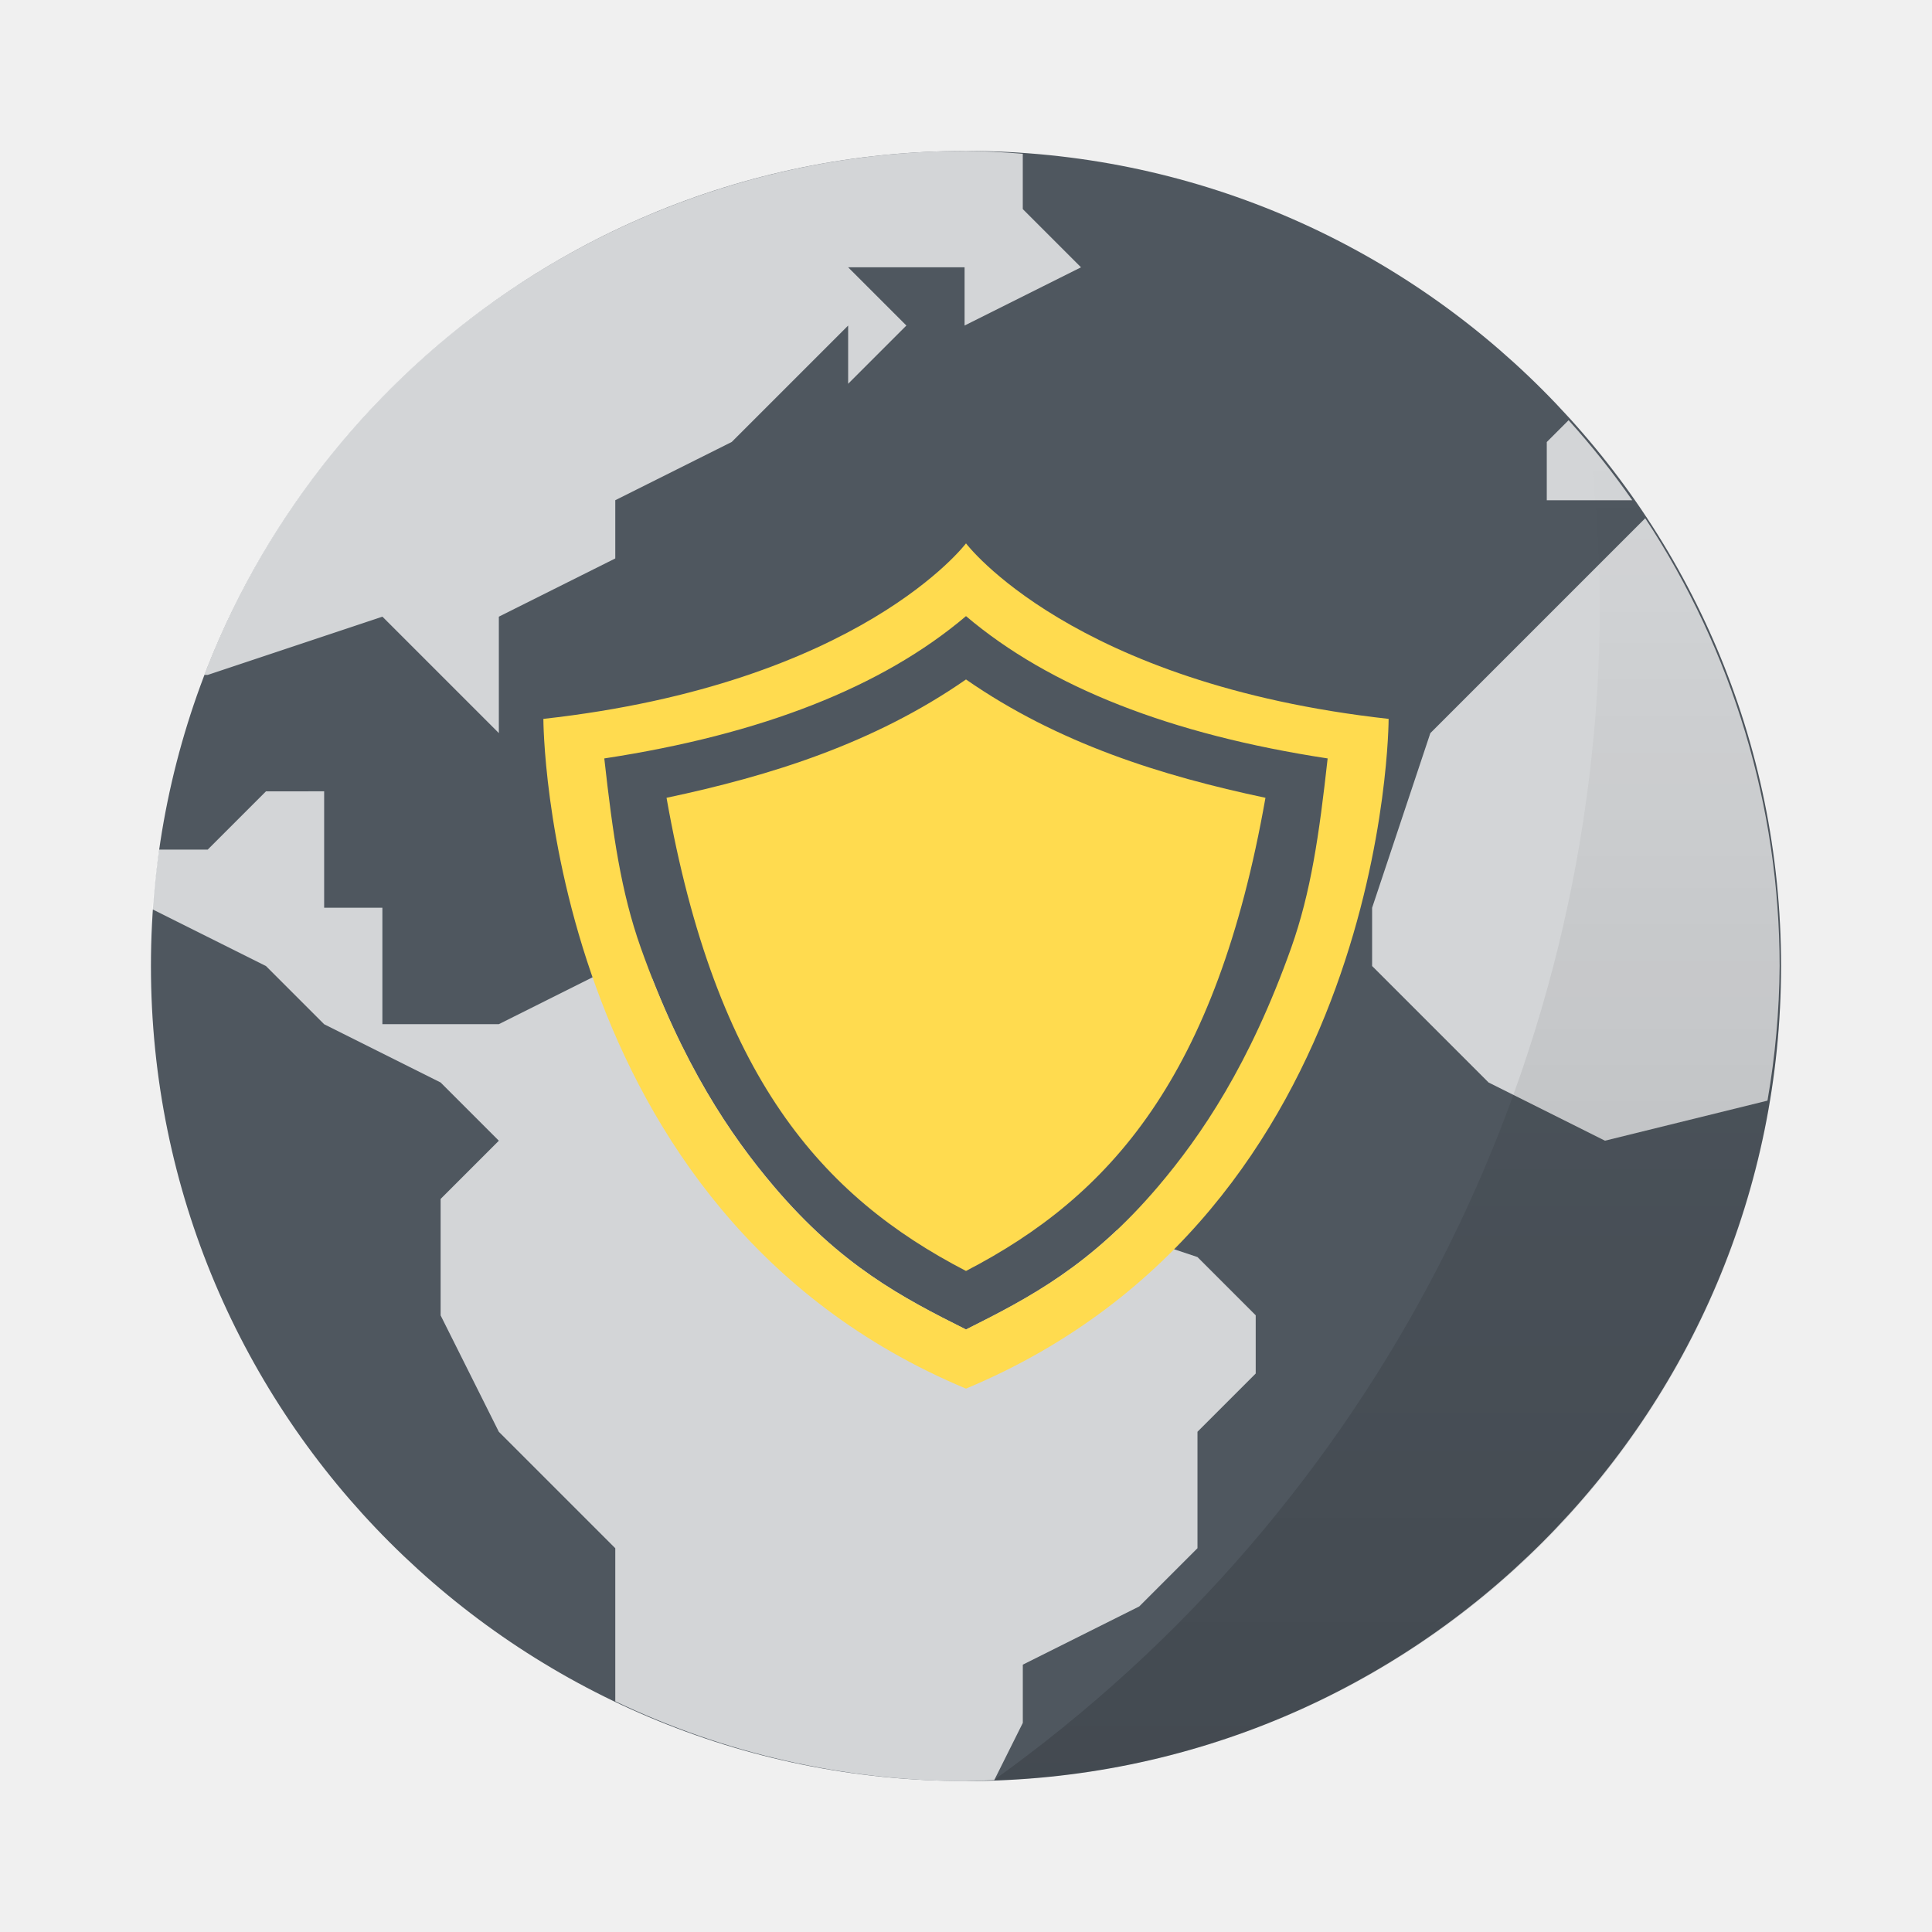
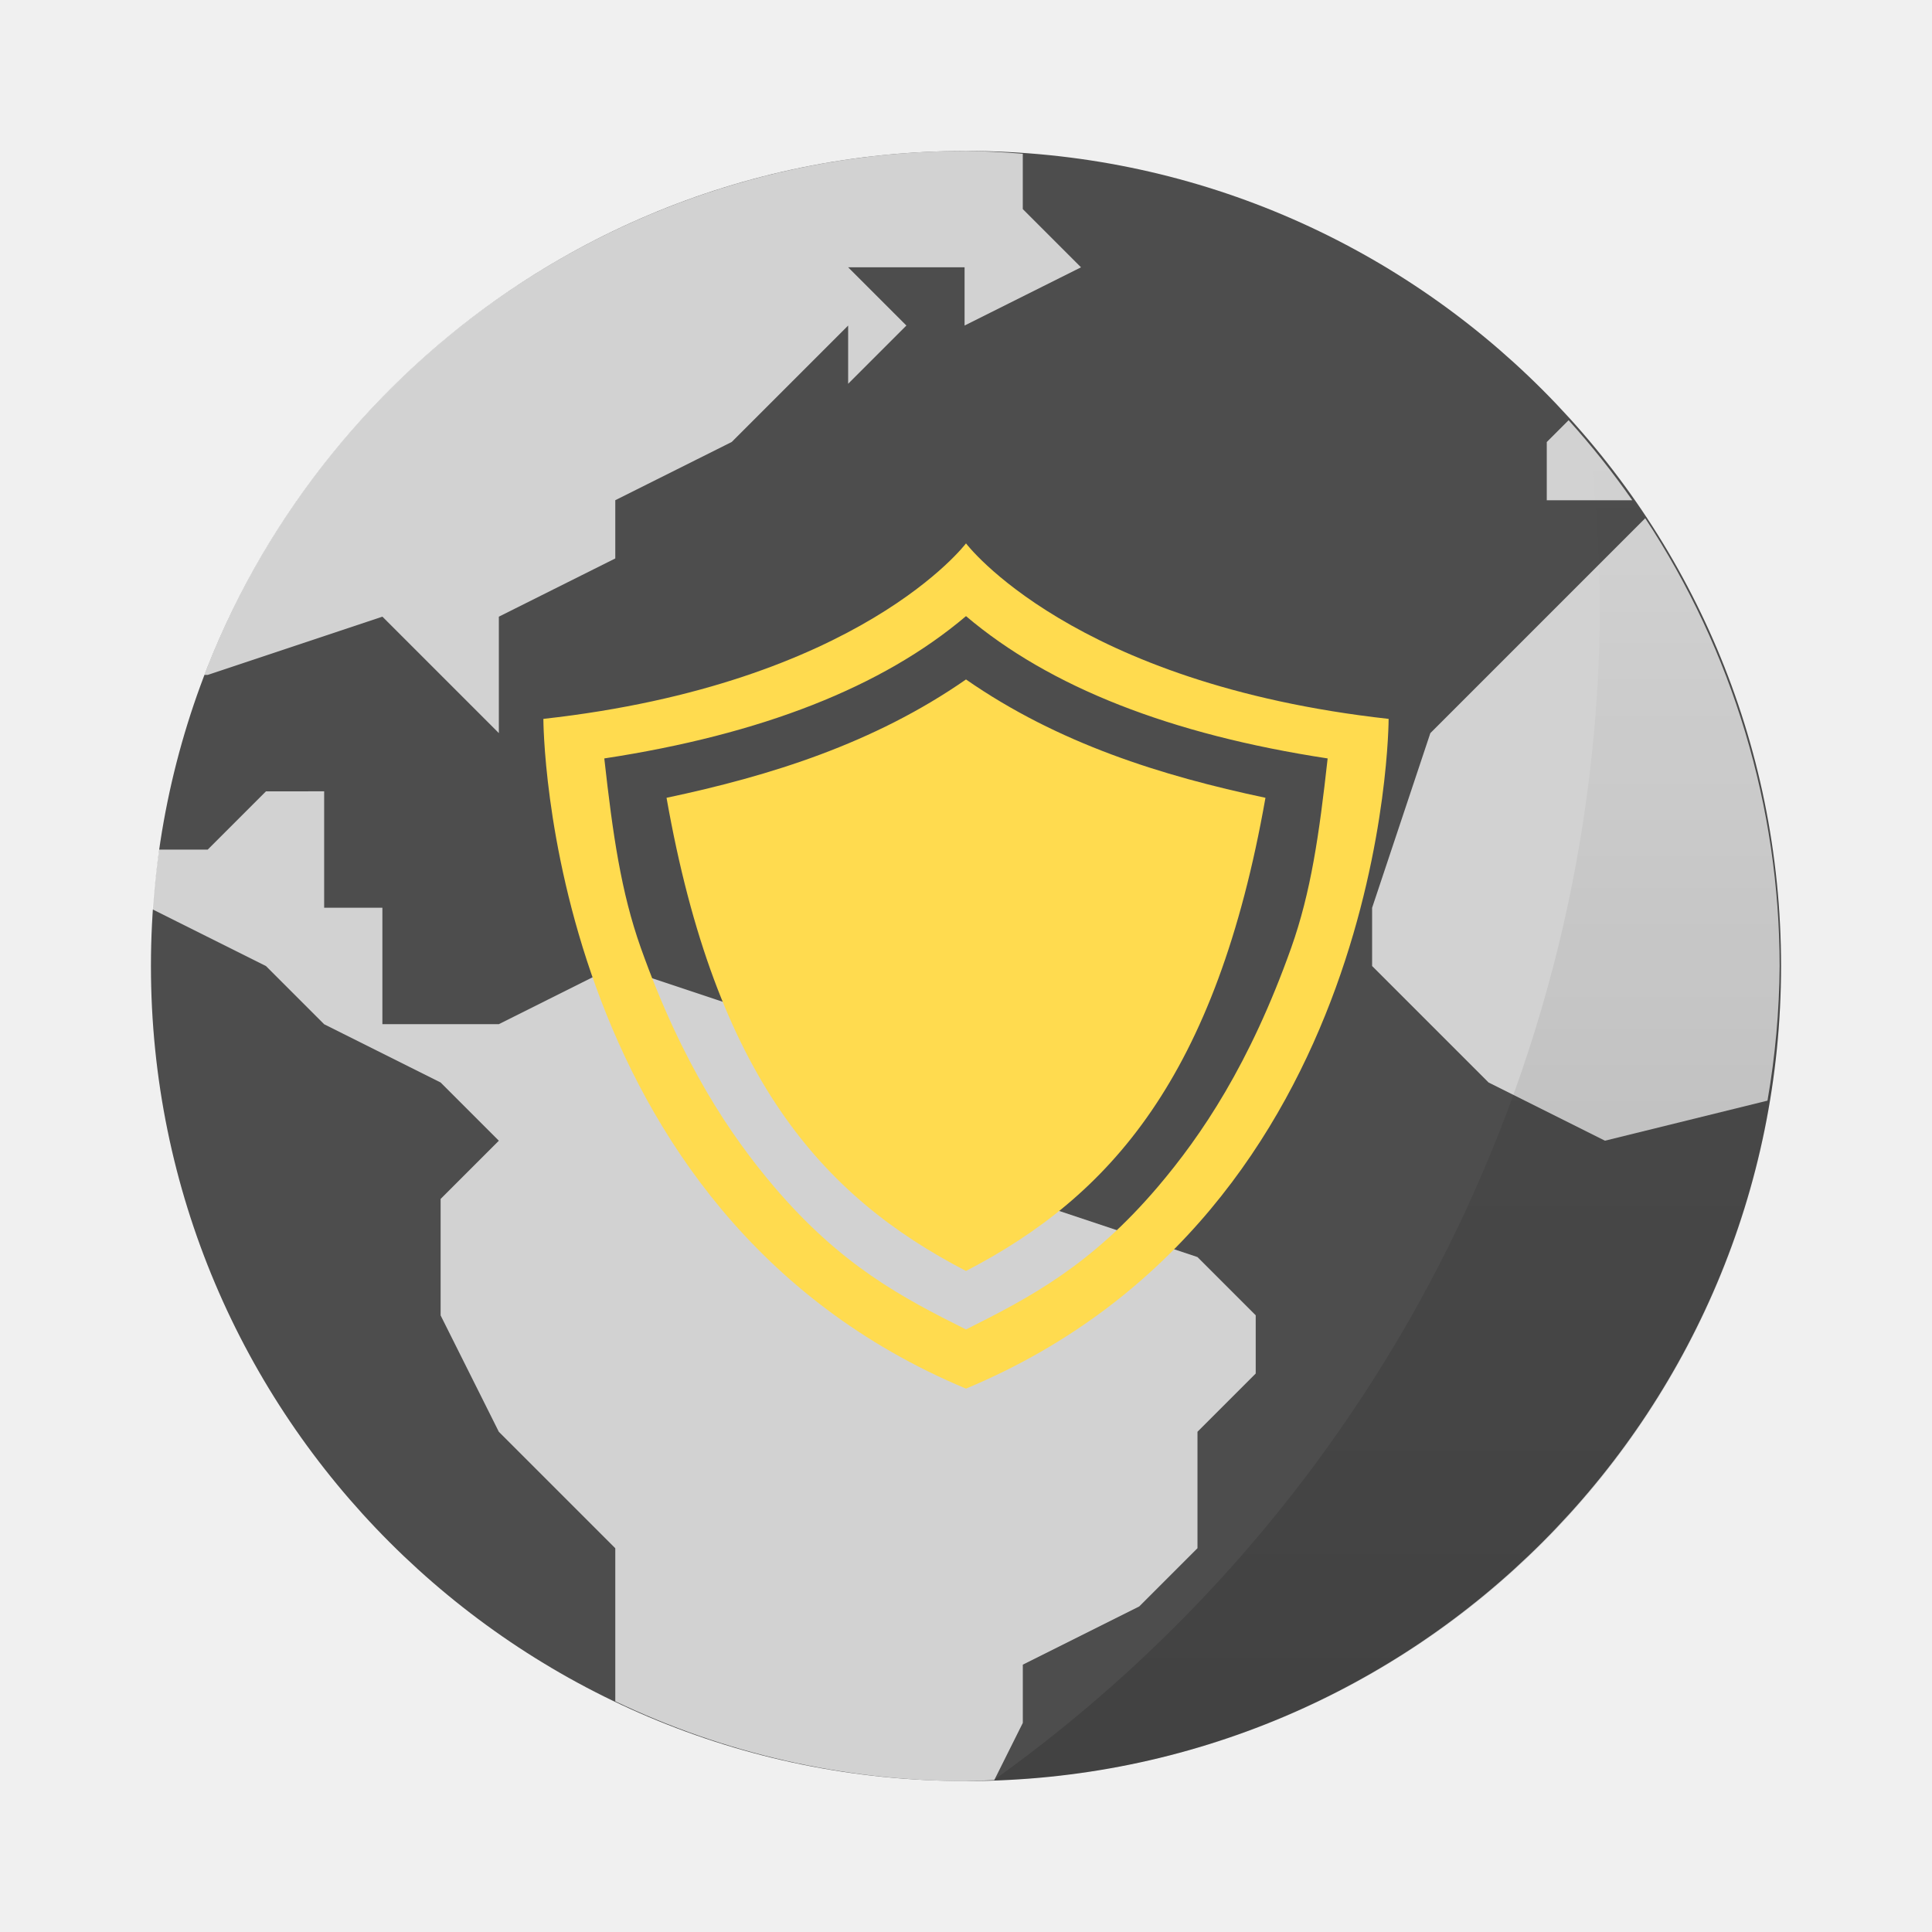
<svg xmlns="http://www.w3.org/2000/svg" width="64" height="64" version="1.1">
  <defs>
    <linearGradient id="a" x1="40" x2="40" y1="59" y2="15" gradientUnits="userSpaceOnUse">
      <stop offset="0" />
      <stop stop-opacity="0" offset="1" />
    </linearGradient>
  </defs>
-   <g>
-     <rect x="5" y="5" width="54" height="54" rx="27" fill="#4f575f" />
-     <path d="m31.953 5a27 27 0 0 0-25.185 17.357h0.114l5.786-1.929 3.857 3.857v-3.857l3.857-1.929v-1.929l3.857-1.929 3.857-3.857v1.929l1.929-1.929-1.929-1.929h3.857v1.929l3.857-1.929-1.929-1.929v-1.832a27 27 0 0 0-1.929-0.096zm20.009 8.92-0.723 0.723v1.929h2.833a27 27 0 0 0-2.11-2.652zm2.538 3.248-7.118 7.118-1.929 5.786v1.929l3.857 3.857 3.857 1.929 5.383-1.327a27 27 0 0 0 0.403-4.459 27 27 0 0 0-4.453-14.833zm-45.69 9.047-1.929 1.929h-1.616c-0.096 0.656-0.17 1.313-0.218 1.973v0.004l3.763 1.88 1.929 1.929 3.857 1.929 1.929 1.929-1.929 1.929v3.857l1.929 3.857 3.857 3.857v5.07a27 27 0 0 0 11.571 2.644c0.328-0.006 0.656-0.017 0.984-0.035l0.945-1.894v-1.929l3.857-1.929 1.929-1.929v-3.857l1.929-1.929v-1.929l-1.929-1.929-5.786-1.929-3.857-3.857h-1.929l-1.929-1.929-5.786-1.929-3.857 1.929h-3.857v-3.857h-1.929v-3.857z" fill="#fff" opacity=".75" />
-     <path d="m32 20.41c2.776 2.352 6.786 3.922 11.98 4.714-0.28 2.528-0.554 4.432-1.206 6.272-1.376 3.866-2.976 6.216-4.41 7.91-2.23 2.62-4.252 3.68-6.364 4.736-2.112-1.056-4.134-2.116-6.36-4.736-1.438-1.694-3.04-4.044-4.414-7.91-0.652-1.84-0.924-3.744-1.206-6.272 5.194-0.792 9.204-2.36 11.98-4.714z" fill="#4f575f" />
-     <path d="m32 22.508c-3.052 2.12-6.48 3.192-9.92 3.92 1.63 9.244 5.14 13.198 9.92 15.674 4.78-2.476 8.29-6.43 9.92-15.674-3.44-0.728-6.868-1.8-9.92-3.92zm0-4.508s-3.5 4.648-14 5.814c0 0 0 16.34 14 22.186 14-5.848 14-22.186 14-22.186-10.5-1.166-14-5.814-14-5.814zm0 2.41c2.776 2.354 6.786 3.922 11.98 4.714-0.28 2.528-0.554 4.43-1.206 6.27-1.376 3.866-2.976 6.22-4.41 7.91-2.23 2.622-4.252 3.68-6.364 4.736-2.112-1.054-4.134-2.114-6.364-4.736-1.434-1.69-3.034-4.044-4.41-7.91-0.652-1.84-0.926-3.74-1.208-6.27 5.196-0.792 9.206-2.36 11.982-4.714z" fill="#ffdb4f" />
-     <path d="m52.631 14.553a48 48 0 0 1 0.369 5.445l-45.205 0.002h45.205a48 48 0 0 1-20.09 38.977c14.532-0.478 26.09-12.324 26.09-26.977 0-6.665-2.395-12.747-6.369-17.447z" fill="url(#a)" opacity=".15" />
-   </g>
+   <rect x="5" y="5" width="54" height="54" rx="27" fill="#4d4d4d" />
+   <path d="m31.953 5a27 27 0 0 0-25.185 17.357h0.114l5.786-1.929 3.857 3.857v-3.857l3.857-1.929v-1.929l3.857-1.929 3.857-3.857v1.929l1.929-1.929-1.929-1.929h3.857v1.929l3.857-1.929-1.929-1.929v-1.832a27 27 0 0 0-1.929-0.096zm20.009 8.92-0.723 0.723v1.929h2.833a27 27 0 0 0-2.11-2.652zm2.538 3.248-7.118 7.118-1.929 5.786v1.929l3.857 3.857 3.857 1.929 5.383-1.327a27 27 0 0 0 0.403-4.459 27 27 0 0 0-4.453-14.833zm-45.69 9.047-1.929 1.929h-1.616c-0.096 0.656-0.17 1.313-0.218 1.973v0.004l3.763 1.88 1.929 1.929 3.857 1.929 1.929 1.929-1.929 1.929v3.857l1.929 3.857 3.857 3.857v5.07a27 27 0 0 0 11.571 2.644c0.328-0.006 0.656-0.017 0.984-0.035l0.945-1.894v-1.929l3.857-1.929 1.929-1.929v-3.857l1.929-1.929v-1.929l-1.929-1.929-5.786-1.929-3.857-3.857h-1.929l-1.929-1.929-5.786-1.929-3.857 1.929h-3.857v-3.857h-1.929v-3.857z" fill="#fff" opacity=".75" />
+   <path d="m32 22.508c-3.052 2.12-6.48 3.192-9.92 3.92 1.63 9.244 5.14 13.198 9.92 15.674 4.78-2.476 8.29-6.43 9.92-15.674-3.44-0.728-6.868-1.8-9.92-3.92zm0-4.508s-3.5 4.648-14 5.814c0 0 0 16.34 14 22.186 14-5.848 14-22.186 14-22.186-10.5-1.166-14-5.814-14-5.814zm0 2.41c2.776 2.354 6.786 3.922 11.98 4.714-0.28 2.528-0.554 4.43-1.206 6.27-1.376 3.866-2.976 6.22-4.41 7.91-2.23 2.622-4.252 3.68-6.364 4.736-2.112-1.054-4.134-2.114-6.364-4.736-1.434-1.69-3.034-4.044-4.41-7.91-0.652-1.84-0.926-3.74-1.208-6.27 5.196-0.792 9.206-2.36 11.982-4.714z" fill="#ffdb4f" />
+   <path d="m52.631 14.553a48 48 0 0 1 0.369 5.445l-45.205 0.002h45.205a48 48 0 0 1-20.09 38.977c14.532-0.478 26.09-12.324 26.09-26.977 0-6.665-2.395-12.747-6.369-17.447z" fill="url(#a)" opacity=".15" />
</svg>
